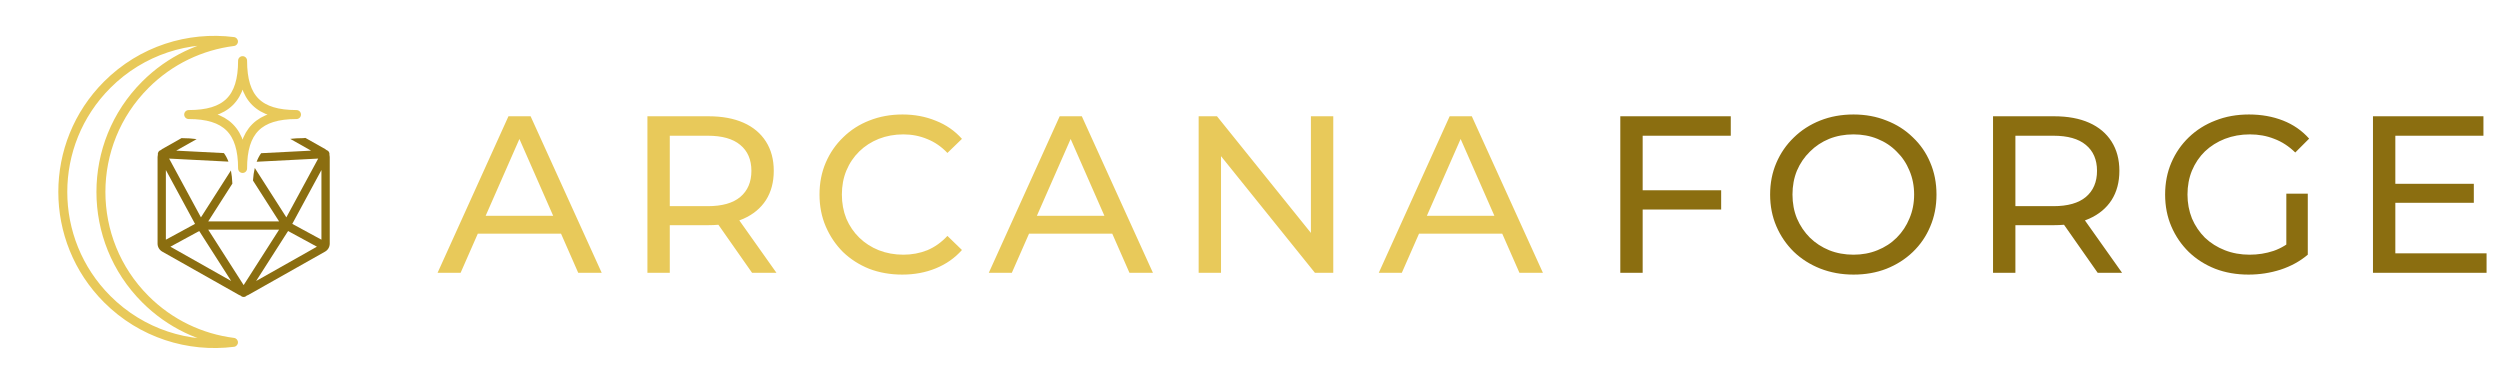
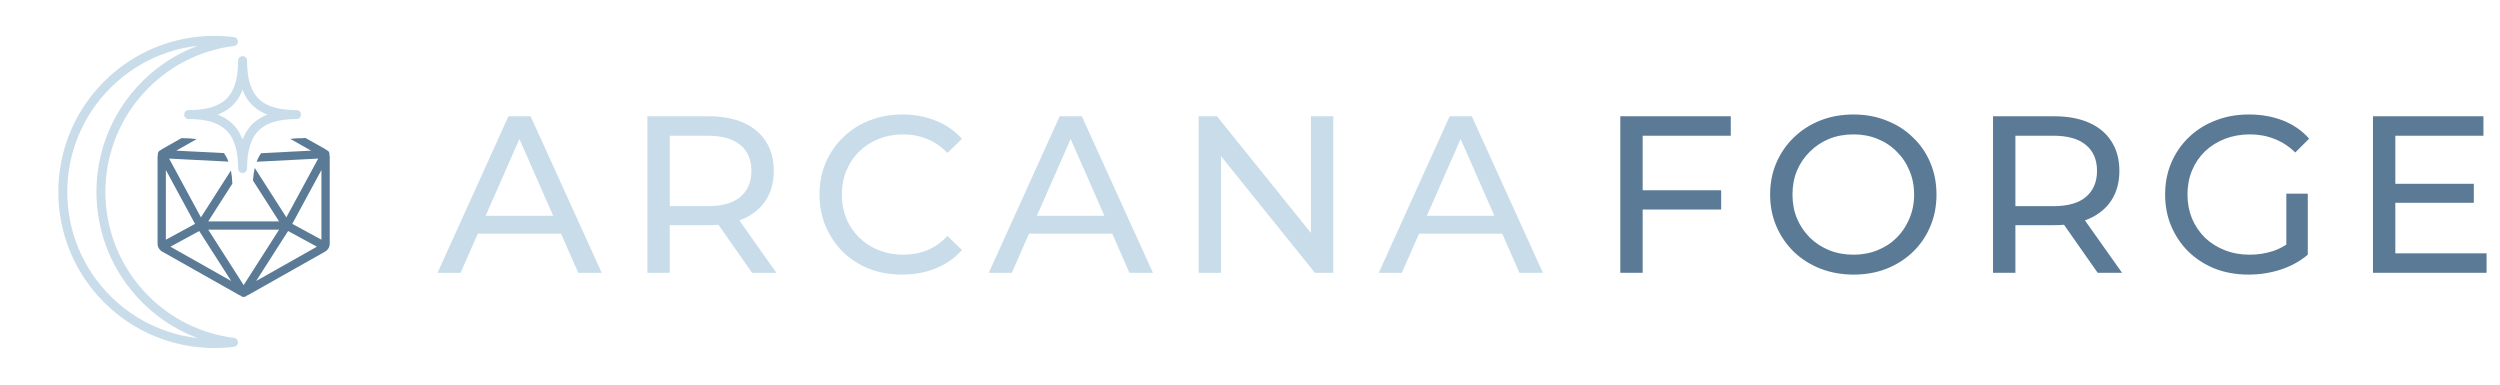
<svg xmlns="http://www.w3.org/2000/svg" width="371" height="57" viewBox="0 0 371 57" fill="none">
-   <path d="M48.237 22.11C48.32 22.157 48.395 22.214 48.466 22.275C48.604 22.318 48.726 22.408 48.806 22.534C48.888 22.664 48.915 22.818 48.891 22.965C48.918 23.073 48.934 23.184 48.934 23.296V36.157C48.934 36.399 48.868 36.637 48.745 36.846C48.623 37.053 48.447 37.224 48.237 37.343L36.844 43.772C36.767 43.815 36.686 43.847 36.603 43.875C36.488 43.996 36.329 44.068 36.158 44.068C35.987 44.068 35.827 43.997 35.712 43.875C35.63 43.847 35.549 43.815 35.473 43.772L24.079 37.341C23.869 37.222 23.694 37.05 23.571 36.843C23.448 36.635 23.382 36.397 23.383 36.154V23.296C23.383 23.183 23.399 23.071 23.427 22.963C23.403 22.816 23.43 22.664 23.512 22.534C23.591 22.408 23.712 22.318 23.851 22.275C23.921 22.214 23.997 22.157 24.079 22.11L26.938 20.496C26.958 20.497 26.979 20.5 27 20.5C27.814 20.5 28.538 20.551 29.183 20.644L26.151 22.355L33.228 22.719C33.49 23.077 33.718 23.495 33.904 23.986L25.097 23.534L29.819 32.257L34.268 25.298C34.38 25.874 34.453 26.521 34.482 27.249L30.901 32.853H41.415L37.541 26.792C37.589 26.094 37.68 25.475 37.81 24.927L42.496 32.257L47.22 23.534L38.086 24.003C38.27 23.512 38.495 23.093 38.753 22.735L46.164 22.355L43.069 20.608C43.649 20.538 44.29 20.5 45 20.5C45.11 20.5 45.218 20.488 45.321 20.465L48.237 22.11ZM36.158 42.309L41.415 34.086H30.901L36.158 42.309ZM25.288 36.607L34.306 41.698L29.565 34.284L25.288 36.607ZM38.01 41.698L47.03 36.609L42.75 34.284L38.01 41.698ZM24.615 35.571L28.941 33.222L24.615 25.233V35.571ZM43.374 33.222L47.701 35.571V25.233L43.374 33.222Z" fill="#8B6E10" />
-   <path d="M28 17C33.572 17 36 14.656 36 9C36 14.656 38.412 17 44 17C38.412 17 36 19.412 36 25C36 19.412 33.572 17 28 17Z" stroke="#E8C95A" stroke-width="1.333" stroke-linejoin="round" />
-   <path d="M34.648 6.163L34.731 6.823C35.063 6.781 35.313 6.498 35.312 6.163C35.312 5.828 35.063 5.545 34.731 5.503L34.648 6.163ZM34.648 50.806L34.731 51.466C35.063 51.424 35.312 51.141 35.312 50.806C35.313 50.471 35.063 50.188 34.731 50.146L34.648 50.806ZM15.91 12.575L16.38 13.045C21.343 8.082 28.099 6.008 34.564 6.823L34.648 6.163L34.731 5.503C27.876 4.64 20.705 6.839 15.44 12.104L15.91 12.575ZM34.648 6.163L34.564 5.503C29.641 6.124 24.877 8.324 21.096 12.104L21.567 12.575L22.037 13.045C25.601 9.48 30.09 7.408 34.731 6.823L34.648 6.163ZM21.567 12.575L21.096 12.104C12.05 21.151 12.05 35.818 21.096 44.864L21.567 44.394L22.037 43.924C13.51 35.397 13.51 21.572 22.037 13.045L21.567 12.575ZM21.567 44.394L21.096 44.864C24.877 48.645 29.641 50.845 34.564 51.466L34.648 50.806L34.731 50.146C30.09 49.561 25.601 47.488 22.037 43.924L21.567 44.394ZM34.648 50.806L34.564 50.146C28.099 50.961 21.343 48.887 16.38 43.924L15.91 44.394L15.44 44.864C20.705 50.13 27.876 52.329 34.731 51.466L34.648 50.806ZM15.91 44.394L16.38 43.924C7.853 35.397 7.853 21.572 16.38 13.045L15.91 12.575L15.44 12.104C6.393 21.151 6.393 35.818 15.44 44.864L15.91 44.394Z" fill="#E8C95A" />
-   <path d="M64.936 40.484L75.455 17.255H78.741L89.293 40.484H85.809L76.418 19.113H77.745L68.354 40.484H64.936ZM69.416 34.677L70.312 32.022H83.386L84.349 34.677H69.416ZM96.077 40.484V17.255H105.137C107.172 17.255 108.909 17.576 110.347 18.217C111.785 18.859 112.891 19.788 113.665 21.005C114.44 22.221 114.827 23.671 114.827 25.352C114.827 27.033 114.44 28.482 113.665 29.699C112.891 30.894 111.785 31.812 110.347 32.454C108.909 33.095 107.172 33.416 105.137 33.416H97.903L99.396 31.889V40.484H96.077ZM111.608 40.484L105.701 32.055H109.252L115.225 40.484H111.608ZM99.396 32.221L97.903 30.595H105.037C107.161 30.595 108.765 30.142 109.849 29.235C110.955 28.305 111.508 27.011 111.508 25.352C111.508 23.693 110.955 22.41 109.849 21.502C108.765 20.595 107.161 20.142 105.037 20.142H97.903L99.396 18.483V32.221ZM133.894 40.75C132.124 40.75 130.487 40.462 128.982 39.887C127.5 39.29 126.206 38.46 125.1 37.398C124.016 36.314 123.164 35.053 122.545 33.615C121.925 32.177 121.615 30.595 121.615 28.87C121.615 27.144 121.925 25.562 122.545 24.124C123.164 22.686 124.027 21.436 125.133 20.374C126.239 19.29 127.533 18.46 129.016 17.885C130.52 17.288 132.157 16.989 133.927 16.989C135.719 16.989 137.367 17.299 138.872 17.918C140.398 18.516 141.692 19.412 142.754 20.606L140.597 22.697C139.712 21.768 138.717 21.082 137.611 20.64C136.504 20.175 135.321 19.943 134.06 19.943C132.755 19.943 131.538 20.164 130.409 20.606C129.303 21.049 128.341 21.668 127.522 22.465C126.704 23.261 126.062 24.213 125.598 25.319C125.155 26.403 124.934 27.586 124.934 28.87C124.934 30.153 125.155 31.347 125.598 32.454C126.062 33.538 126.704 34.478 127.522 35.274C128.341 36.071 129.303 36.69 130.409 37.133C131.538 37.575 132.755 37.796 134.06 37.796C135.321 37.796 136.504 37.575 137.611 37.133C138.717 36.668 139.712 35.96 140.597 35.009L142.754 37.099C141.692 38.294 140.398 39.201 138.872 39.821C137.367 40.44 135.708 40.75 133.894 40.75ZM146.738 40.484L157.258 17.255H160.543L171.096 40.484H167.612L158.22 19.113H159.548L150.156 40.484H146.738ZM151.218 34.677L152.114 32.022H165.189L166.152 34.677H151.218ZM177.88 40.484V17.255H180.601L195.966 36.336H194.539V17.255H197.858V40.484H195.136L179.772 21.403H181.199V40.484H177.88ZM204.611 40.484L215.131 17.255H218.417L228.969 40.484H225.485L216.094 19.113H217.421L208.03 40.484H204.611ZM209.091 34.677L209.987 32.022H223.062L224.025 34.677H209.091Z" fill="#E8C95A" />
-   <path d="M243.44 28.239H255.42V31.093H243.44V28.239ZM243.772 40.484H240.453V17.255H256.847V20.142H243.772V40.484ZM275.064 40.75C273.294 40.75 271.646 40.451 270.119 39.854C268.615 39.257 267.31 38.427 266.203 37.365C265.097 36.281 264.234 35.02 263.615 33.582C262.995 32.144 262.686 30.573 262.686 28.87C262.686 27.166 262.995 25.595 263.615 24.157C264.234 22.719 265.097 21.469 266.203 20.407C267.31 19.323 268.615 18.483 270.119 17.885C271.624 17.288 273.272 16.989 275.064 16.989C276.834 16.989 278.46 17.288 279.942 17.885C281.446 18.46 282.752 19.29 283.858 20.374C284.986 21.436 285.849 22.686 286.446 24.124C287.066 25.562 287.375 27.144 287.375 28.87C287.375 30.595 287.066 32.177 286.446 33.615C285.849 35.053 284.986 36.314 283.858 37.398C282.752 38.46 281.446 39.29 279.942 39.887C278.46 40.462 276.834 40.75 275.064 40.75ZM275.064 37.796C276.347 37.796 277.531 37.575 278.615 37.133C279.721 36.69 280.672 36.071 281.469 35.274C282.287 34.456 282.918 33.504 283.36 32.42C283.825 31.336 284.057 30.153 284.057 28.87C284.057 27.586 283.825 26.403 283.36 25.319C282.918 24.235 282.287 23.294 281.469 22.498C280.672 21.679 279.721 21.049 278.615 20.606C277.531 20.164 276.347 19.943 275.064 19.943C273.759 19.943 272.553 20.164 271.447 20.606C270.363 21.049 269.411 21.679 268.593 22.498C267.774 23.294 267.133 24.235 266.668 25.319C266.225 26.403 266.004 27.586 266.004 28.87C266.004 30.153 266.225 31.336 266.668 32.42C267.133 33.504 267.774 34.456 268.593 35.274C269.411 36.071 270.363 36.69 271.447 37.133C272.553 37.575 273.759 37.796 275.064 37.796ZM295.766 40.484V17.255H304.826C306.861 17.255 308.598 17.576 310.036 18.217C311.474 18.859 312.58 19.788 313.354 21.005C314.129 22.221 314.516 23.671 314.516 25.352C314.516 27.033 314.129 28.482 313.354 29.699C312.58 30.894 311.474 31.812 310.036 32.454C308.598 33.095 306.861 33.416 304.826 33.416H297.591L299.085 31.889V40.484H295.766ZM311.297 40.484L305.39 32.055H308.941L314.914 40.484H311.297ZM299.085 32.221L297.591 30.595H304.726C306.85 30.595 308.454 30.142 309.538 29.235C310.644 28.305 311.197 27.011 311.197 25.352C311.197 23.693 310.644 22.41 309.538 21.502C308.454 20.595 306.85 20.142 304.726 20.142H297.591L299.085 18.483V32.221ZM333.682 40.75C331.89 40.75 330.242 40.462 328.738 39.887C327.233 39.29 325.928 38.46 324.822 37.398C323.716 36.314 322.853 35.053 322.233 33.615C321.614 32.177 321.304 30.595 321.304 28.87C321.304 27.144 321.614 25.562 322.233 24.124C322.853 22.686 323.716 21.436 324.822 20.374C325.95 19.29 327.267 18.46 328.771 17.885C330.275 17.288 331.935 16.989 333.749 16.989C335.585 16.989 337.266 17.288 338.793 17.885C340.319 18.483 341.614 19.379 342.675 20.573L340.618 22.631C339.667 21.702 338.627 21.027 337.499 20.606C336.392 20.164 335.187 19.943 333.881 19.943C332.554 19.943 331.315 20.164 330.165 20.606C329.036 21.049 328.052 21.668 327.211 22.465C326.393 23.261 325.751 24.213 325.286 25.319C324.844 26.403 324.623 27.586 324.623 28.87C324.623 30.131 324.844 31.314 325.286 32.42C325.751 33.504 326.393 34.456 327.211 35.274C328.052 36.071 329.036 36.69 330.165 37.133C331.293 37.575 332.521 37.796 333.848 37.796C335.087 37.796 336.271 37.608 337.399 37.232C338.549 36.834 339.611 36.181 340.585 35.274L342.476 37.796C341.326 38.77 339.976 39.511 338.428 40.02C336.901 40.507 335.319 40.75 333.682 40.75ZM339.291 37.365V28.737H342.476V37.796L339.291 37.365ZM355.168 27.277H367.115V30.097H355.168V27.277ZM355.467 37.597H369.007V40.484H352.149V17.255H368.542V20.142H355.467V37.597Z" fill="#8B6E10" />
+   <path d="M48.237 22.11C48.32 22.157 48.395 22.214 48.466 22.275C48.604 22.318 48.726 22.408 48.806 22.534C48.888 22.664 48.915 22.818 48.891 22.965C48.918 23.073 48.934 23.184 48.934 23.296V36.157C48.934 36.399 48.868 36.637 48.745 36.846C48.623 37.053 48.447 37.224 48.237 37.343L36.844 43.772C36.767 43.815 36.686 43.847 36.603 43.875C36.488 43.996 36.329 44.068 36.158 44.068C35.987 44.068 35.827 43.997 35.712 43.875C35.63 43.847 35.549 43.815 35.473 43.772L24.079 37.341C23.869 37.222 23.694 37.05 23.571 36.843C23.448 36.635 23.382 36.397 23.383 36.154V23.296C23.383 23.183 23.399 23.071 23.427 22.963C23.403 22.816 23.43 22.664 23.512 22.534C23.591 22.408 23.712 22.318 23.851 22.275C23.921 22.214 23.997 22.157 24.079 22.11L26.938 20.496C26.958 20.497 26.979 20.5 27 20.5C27.814 20.5 28.538 20.551 29.183 20.644L26.151 22.355L33.228 22.719C33.49 23.077 33.718 23.495 33.904 23.986L25.097 23.534L29.819 32.257L34.268 25.298C34.38 25.874 34.453 26.521 34.482 27.249L30.901 32.853H41.415L37.541 26.792C37.589 26.094 37.68 25.475 37.81 24.927L42.496 32.257L47.22 23.534L38.086 24.003C38.27 23.512 38.495 23.093 38.753 22.735L46.164 22.355L43.069 20.608C43.649 20.538 44.29 20.5 45 20.5C45.11 20.5 45.218 20.488 45.321 20.465L48.237 22.11ZM36.158 42.309L41.415 34.086H30.901L36.158 42.309ZM25.288 36.607L34.306 41.698L29.565 34.284L25.288 36.607ZM38.01 41.698L47.03 36.609L42.75 34.284L38.01 41.698ZM24.615 35.571L28.941 33.222L24.615 25.233V35.571ZM43.374 33.222L47.701 35.571V25.233L43.374 33.222Z" fill="#5b7a96" />
+   <path d="M28 17C33.572 17 36 14.656 36 9C36 14.656 38.412 17 44 17C38.412 17 36 19.412 36 25C36 19.412 33.572 17 28 17Z" stroke="#c8dcea" stroke-width="1.333" stroke-linejoin="round" />
+   <path d="M34.648 6.163L34.731 6.823C35.063 6.781 35.313 6.498 35.312 6.163C35.312 5.828 35.063 5.545 34.731 5.503L34.648 6.163ZM34.648 50.806L34.731 51.466C35.063 51.424 35.312 51.141 35.312 50.806C35.313 50.471 35.063 50.188 34.731 50.146L34.648 50.806ZM15.91 12.575L16.38 13.045C21.343 8.082 28.099 6.008 34.564 6.823L34.648 6.163L34.731 5.503C27.876 4.64 20.705 6.839 15.44 12.104L15.91 12.575ZM34.648 6.163L34.564 5.503C29.641 6.124 24.877 8.324 21.096 12.104L21.567 12.575L22.037 13.045C25.601 9.48 30.09 7.408 34.731 6.823L34.648 6.163ZM21.567 12.575L21.096 12.104C12.05 21.151 12.05 35.818 21.096 44.864L21.567 44.394L22.037 43.924C13.51 35.397 13.51 21.572 22.037 13.045L21.567 12.575ZM21.567 44.394L21.096 44.864C24.877 48.645 29.641 50.845 34.564 51.466L34.648 50.806L34.731 50.146C30.09 49.561 25.601 47.488 22.037 43.924L21.567 44.394ZM34.648 50.806L34.564 50.146C28.099 50.961 21.343 48.887 16.38 43.924L15.91 44.394L15.44 44.864C20.705 50.13 27.876 52.329 34.731 51.466L34.648 50.806ZM15.91 44.394L16.38 43.924C7.853 35.397 7.853 21.572 16.38 13.045L15.91 12.575L15.44 12.104C6.393 21.151 6.393 35.818 15.44 44.864L15.91 44.394Z" fill="#c8dcea" />
+   <path d="M64.936 40.484L75.455 17.255H78.741L89.293 40.484H85.809L76.418 19.113H77.745L68.354 40.484H64.936ZM69.416 34.677L70.312 32.022H83.386L84.349 34.677H69.416ZM96.077 40.484V17.255H105.137C107.172 17.255 108.909 17.576 110.347 18.217C111.785 18.859 112.891 19.788 113.665 21.005C114.44 22.221 114.827 23.671 114.827 25.352C114.827 27.033 114.44 28.482 113.665 29.699C112.891 30.894 111.785 31.812 110.347 32.454C108.909 33.095 107.172 33.416 105.137 33.416H97.903L99.396 31.889V40.484H96.077ZM111.608 40.484L105.701 32.055H109.252L115.225 40.484H111.608ZM99.396 32.221L97.903 30.595H105.037C107.161 30.595 108.765 30.142 109.849 29.235C110.955 28.305 111.508 27.011 111.508 25.352C111.508 23.693 110.955 22.41 109.849 21.502C108.765 20.595 107.161 20.142 105.037 20.142H97.903L99.396 18.483V32.221ZM133.894 40.75C132.124 40.75 130.487 40.462 128.982 39.887C127.5 39.29 126.206 38.46 125.1 37.398C124.016 36.314 123.164 35.053 122.545 33.615C121.925 32.177 121.615 30.595 121.615 28.87C121.615 27.144 121.925 25.562 122.545 24.124C123.164 22.686 124.027 21.436 125.133 20.374C126.239 19.29 127.533 18.46 129.016 17.885C130.52 17.288 132.157 16.989 133.927 16.989C135.719 16.989 137.367 17.299 138.872 17.918C140.398 18.516 141.692 19.412 142.754 20.606L140.597 22.697C139.712 21.768 138.717 21.082 137.611 20.64C136.504 20.175 135.321 19.943 134.06 19.943C132.755 19.943 131.538 20.164 130.409 20.606C129.303 21.049 128.341 21.668 127.522 22.465C126.704 23.261 126.062 24.213 125.598 25.319C125.155 26.403 124.934 27.586 124.934 28.87C124.934 30.153 125.155 31.347 125.598 32.454C126.062 33.538 126.704 34.478 127.522 35.274C128.341 36.071 129.303 36.69 130.409 37.133C131.538 37.575 132.755 37.796 134.06 37.796C135.321 37.796 136.504 37.575 137.611 37.133C138.717 36.668 139.712 35.96 140.597 35.009L142.754 37.099C141.692 38.294 140.398 39.201 138.872 39.821C137.367 40.44 135.708 40.75 133.894 40.75ZM146.738 40.484L157.258 17.255H160.543L171.096 40.484H167.612L158.22 19.113H159.548L150.156 40.484H146.738ZM151.218 34.677L152.114 32.022H165.189L166.152 34.677H151.218ZM177.88 40.484V17.255H180.601L195.966 36.336H194.539V17.255H197.858V40.484H195.136L179.772 21.403H181.199V40.484H177.88ZM204.611 40.484L215.131 17.255H218.417L228.969 40.484H225.485L216.094 19.113H217.421L208.03 40.484H204.611ZM209.091 34.677L209.987 32.022H223.062L224.025 34.677H209.091Z" fill="#c8dcea" />
+   <path d="M243.44 28.239H255.42V31.093H243.44V28.239ZM243.772 40.484H240.453V17.255H256.847V20.142H243.772V40.484ZM275.064 40.75C273.294 40.75 271.646 40.451 270.119 39.854C268.615 39.257 267.31 38.427 266.203 37.365C265.097 36.281 264.234 35.02 263.615 33.582C262.995 32.144 262.686 30.573 262.686 28.87C262.686 27.166 262.995 25.595 263.615 24.157C264.234 22.719 265.097 21.469 266.203 20.407C267.31 19.323 268.615 18.483 270.119 17.885C271.624 17.288 273.272 16.989 275.064 16.989C276.834 16.989 278.46 17.288 279.942 17.885C281.446 18.46 282.752 19.29 283.858 20.374C284.986 21.436 285.849 22.686 286.446 24.124C287.066 25.562 287.375 27.144 287.375 28.87C287.375 30.595 287.066 32.177 286.446 33.615C285.849 35.053 284.986 36.314 283.858 37.398C282.752 38.46 281.446 39.29 279.942 39.887C278.46 40.462 276.834 40.75 275.064 40.75ZM275.064 37.796C276.347 37.796 277.531 37.575 278.615 37.133C279.721 36.69 280.672 36.071 281.469 35.274C282.287 34.456 282.918 33.504 283.36 32.42C283.825 31.336 284.057 30.153 284.057 28.87C284.057 27.586 283.825 26.403 283.36 25.319C282.918 24.235 282.287 23.294 281.469 22.498C280.672 21.679 279.721 21.049 278.615 20.606C277.531 20.164 276.347 19.943 275.064 19.943C273.759 19.943 272.553 20.164 271.447 20.606C270.363 21.049 269.411 21.679 268.593 22.498C267.774 23.294 267.133 24.235 266.668 25.319C266.225 26.403 266.004 27.586 266.004 28.87C266.004 30.153 266.225 31.336 266.668 32.42C267.133 33.504 267.774 34.456 268.593 35.274C269.411 36.071 270.363 36.69 271.447 37.133C272.553 37.575 273.759 37.796 275.064 37.796ZM295.766 40.484V17.255H304.826C306.861 17.255 308.598 17.576 310.036 18.217C311.474 18.859 312.58 19.788 313.354 21.005C314.129 22.221 314.516 23.671 314.516 25.352C314.516 27.033 314.129 28.482 313.354 29.699C312.58 30.894 311.474 31.812 310.036 32.454C308.598 33.095 306.861 33.416 304.826 33.416H297.591L299.085 31.889V40.484H295.766ZM311.297 40.484L305.39 32.055H308.941L314.914 40.484H311.297ZM299.085 32.221L297.591 30.595H304.726C306.85 30.595 308.454 30.142 309.538 29.235C310.644 28.305 311.197 27.011 311.197 25.352C311.197 23.693 310.644 22.41 309.538 21.502C308.454 20.595 306.85 20.142 304.726 20.142H297.591L299.085 18.483V32.221ZM333.682 40.75C331.89 40.75 330.242 40.462 328.738 39.887C327.233 39.29 325.928 38.46 324.822 37.398C323.716 36.314 322.853 35.053 322.233 33.615C321.614 32.177 321.304 30.595 321.304 28.87C321.304 27.144 321.614 25.562 322.233 24.124C322.853 22.686 323.716 21.436 324.822 20.374C325.95 19.29 327.267 18.46 328.771 17.885C330.275 17.288 331.935 16.989 333.749 16.989C335.585 16.989 337.266 17.288 338.793 17.885C340.319 18.483 341.614 19.379 342.675 20.573L340.618 22.631C339.667 21.702 338.627 21.027 337.499 20.606C336.392 20.164 335.187 19.943 333.881 19.943C332.554 19.943 331.315 20.164 330.165 20.606C329.036 21.049 328.052 21.668 327.211 22.465C326.393 23.261 325.751 24.213 325.286 25.319C324.844 26.403 324.623 27.586 324.623 28.87C324.623 30.131 324.844 31.314 325.286 32.42C325.751 33.504 326.393 34.456 327.211 35.274C328.052 36.071 329.036 36.69 330.165 37.133C331.293 37.575 332.521 37.796 333.848 37.796C335.087 37.796 336.271 37.608 337.399 37.232C338.549 36.834 339.611 36.181 340.585 35.274L342.476 37.796C341.326 38.77 339.976 39.511 338.428 40.02C336.901 40.507 335.319 40.75 333.682 40.75ZM339.291 37.365V28.737H342.476V37.796L339.291 37.365ZM355.168 27.277H367.115V30.097H355.168V27.277ZM355.467 37.597H369.007V40.484H352.149V17.255H368.542V20.142H355.467V37.597Z" fill="#5b7a96" />
</svg>
